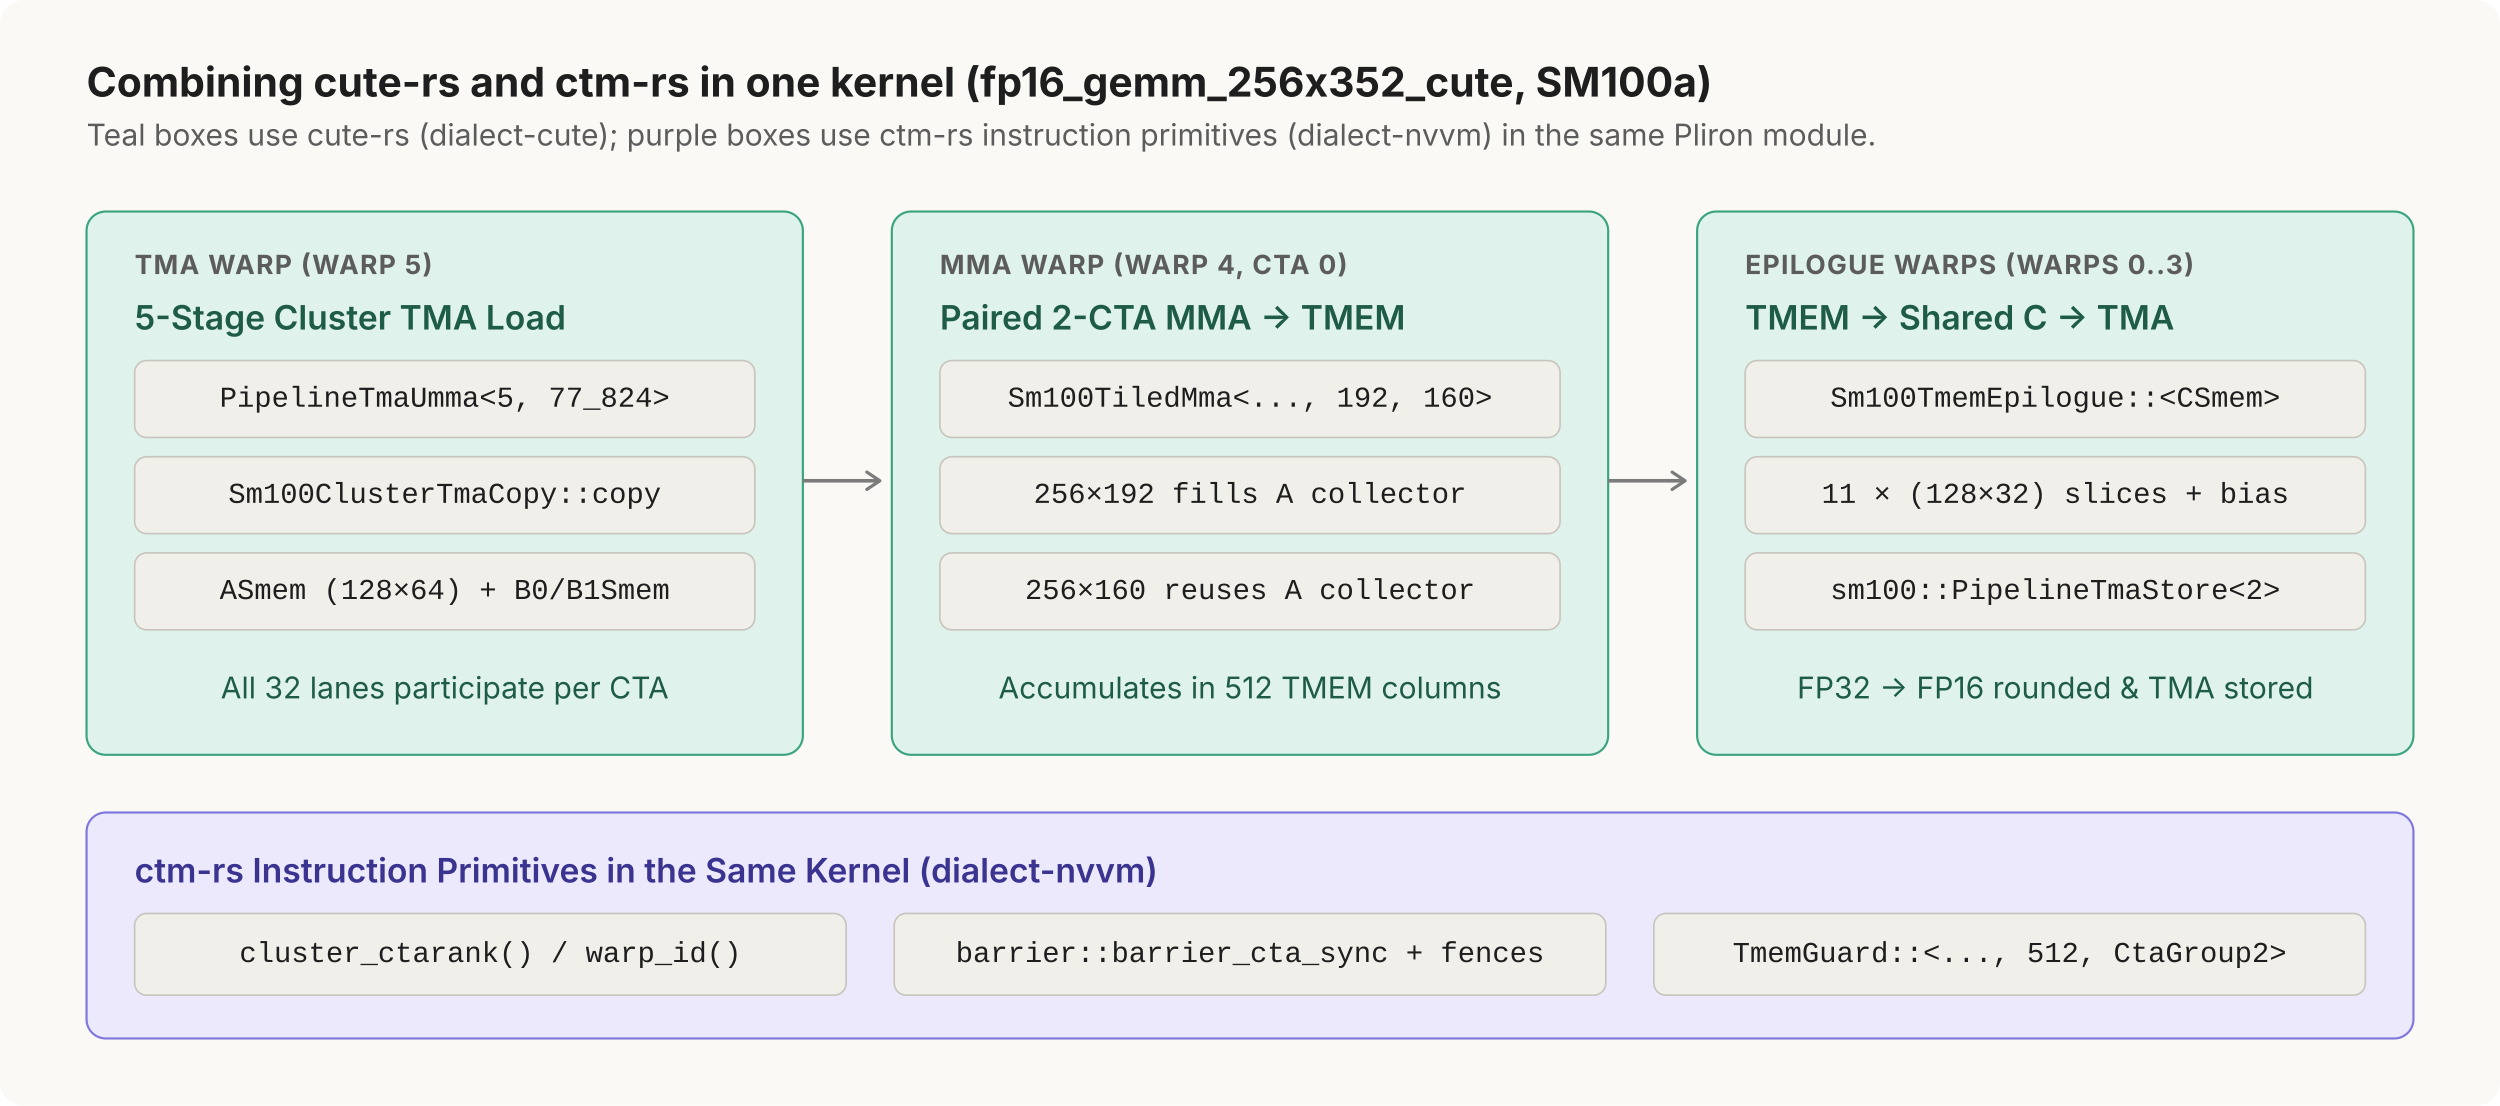
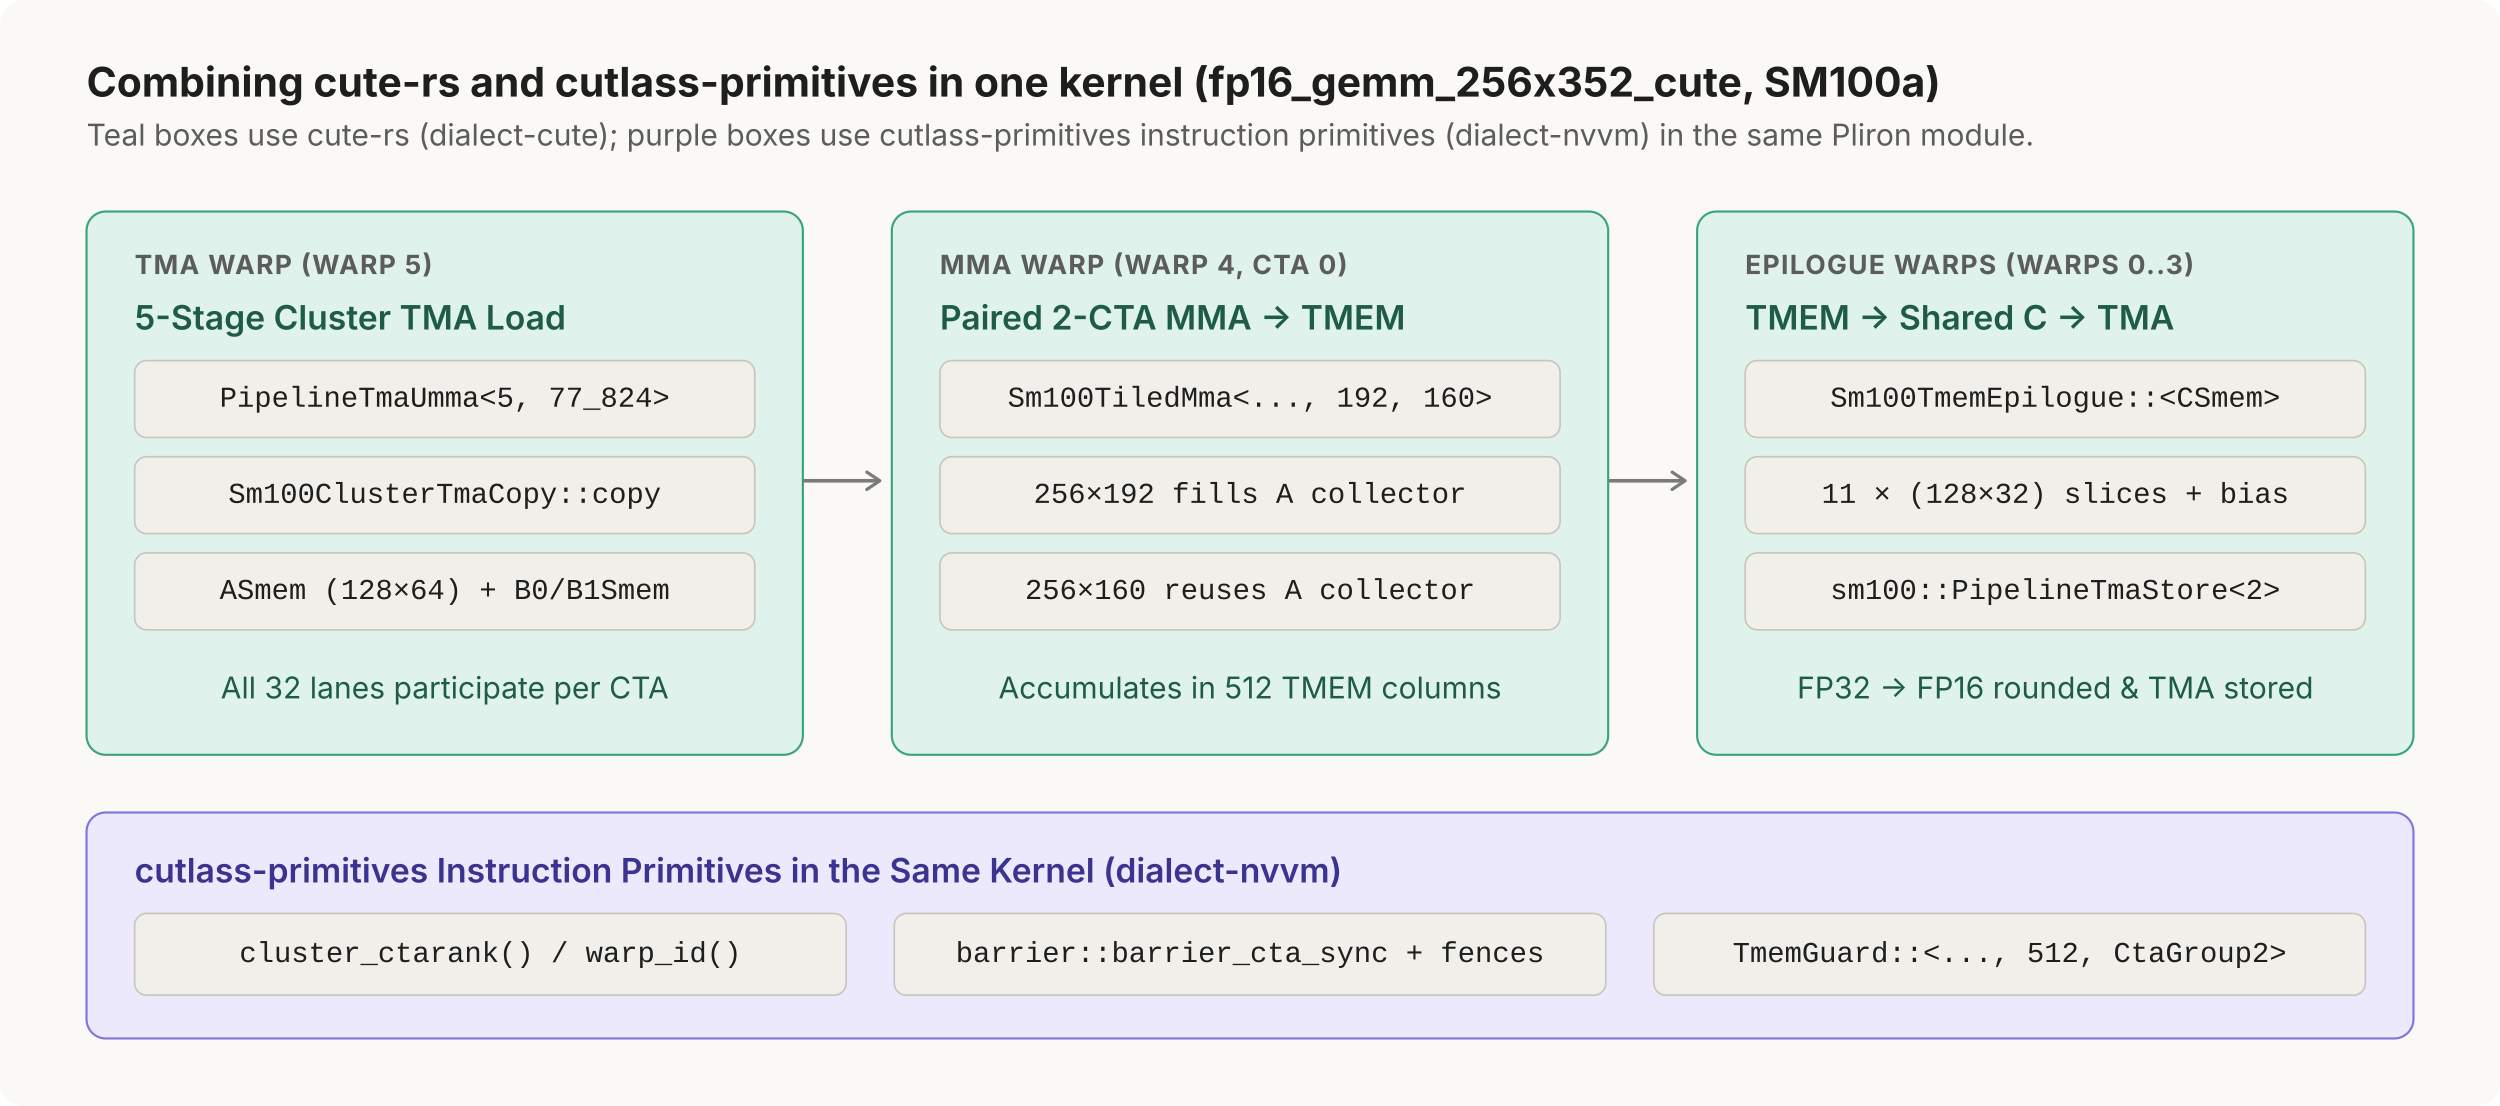
<svg xmlns="http://www.w3.org/2000/svg" class="cute-rs-preview" width="1040" height="460" viewBox="0 0 1040 460" role="img" font-family="-apple-system, BlinkMacSystemFont, 'Segoe UI', Inter, Roboto, Helvetica, Arial, sans-serif">
  <style>.cute-rs-preview text { dominant-baseline:central; text-anchor:middle } .cute-rs-preview .l { text-anchor:start } .cute-rs-preview .bg { fill:#faf9f5 } .cute-rs-preview .title { font-size:17px; font-weight:700; fill:#1e1e1e } .cute-rs-preview .sec { font-size:11px; font-weight:700; letter-spacing:0.05em; fill:#5c5c5c } .cute-rs-preview .th { font-size:14px; font-weight:600; fill:#1e1e1e } .cute-rs-preview .ts { font-size:12.5px; fill:#5c5c5c } .cute-rs-preview .tm { font-family:'SFMono-Regular', Consolas, 'Liberation Mono', Menlo, monospace; font-size:12px; font-weight:500 } .cute-rs-preview .k-box { fill:#f1efe9; stroke:#c8c5be } .cute-rs-preview .tx-box { fill:#1e1e1e } .cute-rs-preview .k-purple { fill:#ebe9fb; stroke:#7f77dd } .cute-rs-preview .tx-purple { fill:#3a3490 } .cute-rs-preview .k-teal { fill:#dff3ec; stroke:#3aa47f } .cute-rs-preview .tx-teal { fill:#1f5c47 } .cute-rs-preview .k-amber { fill:#fdeed3; stroke:#ef9f27 } .cute-rs-preview .tx-amber { fill:#6b4100 } .cute-rs-preview .dash { fill:none; stroke:#b8b4ac; stroke-dasharray:5 4 } .cute-rs-preview .arr { fill:none; stroke:#7b7b7b; stroke-width:1.5 } .cute-rs-preview .arrhead { fill:none; stroke:#7b7b7b; stroke-width:1.5; stroke-linecap:round; stroke-linejoin:round } @media (prefers-color-scheme: dark) { .cute-rs-preview .bg { fill:#1b1d23 } .cute-rs-preview .title, .cute-rs-preview .th { fill:#f5f6f8 } .cute-rs-preview .sec { fill:#b8beca } .cute-rs-preview .ts { fill:#cfd4de } .cute-rs-preview .k-box { fill:#2e323c; stroke:#5c6375 } .cute-rs-preview .tx-box { fill:#f5f6f8 } .cute-rs-preview .dash { stroke:#606675 } .cute-rs-preview .arr, .cute-rs-preview .arrhead { stroke:#b6bcc8 } .cute-rs-preview .k-purple { fill:#524e7d; stroke:#bab5f4 } .cute-rs-preview .tx-purple { fill:#f6f5ff } .cute-rs-preview .k-teal { fill:#346357; stroke:#7ed8bb } .cute-rs-preview .tx-teal { fill:#f0fdf8 } .cute-rs-preview .k-amber { fill:#735a3c; stroke:#f4c474 } .cute-rs-preview .tx-amber { fill:#fff8eb } }</style>
  <defs>
    <marker id="arrow-sm100" viewBox="0 0 10 10" refX="8" refY="5" markerWidth="6" markerHeight="6" orient="auto-start-reverse">
      <path class="arrhead" d="M2 1L8 5L2 9" />
    </marker>
  </defs>
  <rect class="bg" width="1040" height="460" rx="10" />
-   <text class="title l" x="36" y="34">Combining cute-rs and ctm-rs in one kernel (fp16_gemm_256x352_cute, SM100a)</text>
-   <text class="ts l" x="36" y="56">Teal boxes use cute-rs (dialect-cute); purple boxes use ctm-rs instruction primitives (dialect-nvvm) in the same Pliron module.</text>
+   <text class="title l" x="36" y="34">Combining cute-rs and cutlass-primitives in one kernel (fp16_gemm_256x352_cute, SM100a)</text>
+   <text class="ts l" x="36" y="56">Teal boxes use cute-rs (dialect-cute); purple boxes use cutlass-primitives instruction primitives (dialect-nvvm) in the same Pliron module.</text>
  <rect class="k-teal" x="36" y="88" width="298" height="226" rx="8" stroke-width="0.9" />
  <text class="sec l" x="56" y="110">TMA WARP (WARP 5)</text>
  <text class="th tx-teal l" x="56" y="132">5-Stage Cluster TMA Load</text>
  <rect class="k-box" x="56" y="150" width="258" height="32" rx="5" stroke-width="0.7" />
  <text class="tm tx-box" x="185" y="166">PipelineTmaUmma&lt;5, 77_824&gt;</text>
  <rect class="k-box" x="56" y="190" width="258" height="32" rx="5" stroke-width="0.7" />
  <text class="tm tx-box" x="185" y="206">Sm100ClusterTmaCopy::copy</text>
  <rect class="k-box" x="56" y="230" width="258" height="32" rx="5" stroke-width="0.7" />
  <text class="tm tx-box" x="185" y="246">ASmem (128×64) + B0/B1Smem</text>
  <text class="ts tx-teal" x="185" y="286">All 32 lanes participate per CTA</text>
  <line class="arr" x1="334" y1="200" x2="366" y2="200" marker-end="url(#arrow-sm100)" />
  <rect class="k-teal" x="371" y="88" width="298" height="226" rx="8" stroke-width="0.9" />
  <text class="sec l" x="391" y="110">MMA WARP (WARP 4, CTA 0)</text>
  <text class="th tx-teal l" x="391" y="132">Paired 2-CTA MMA → TMEM</text>
  <rect class="k-box" x="391" y="150" width="258" height="32" rx="5" stroke-width="0.7" />
  <text class="tm tx-box" x="520" y="166">Sm100TiledMma&lt;..., 192, 160&gt;</text>
  <rect class="k-box" x="391" y="190" width="258" height="32" rx="5" stroke-width="0.7" />
  <text class="tm tx-box" x="520" y="206">256×192 fills A collector</text>
  <rect class="k-box" x="391" y="230" width="258" height="32" rx="5" stroke-width="0.7" />
  <text class="tm tx-box" x="520" y="246">256×160 reuses A collector</text>
  <text class="ts tx-teal" x="520" y="286">Accumulates in 512 TMEM columns</text>
  <line class="arr" x1="669" y1="200" x2="701" y2="200" marker-end="url(#arrow-sm100)" />
  <rect class="k-teal" x="706" y="88" width="298" height="226" rx="8" stroke-width="0.9" />
  <text class="sec l" x="726" y="110">EPILOGUE WARPS (WARPS 0..3)</text>
  <text class="th tx-teal l" x="726" y="132">TMEM → Shared C → TMA</text>
  <rect class="k-box" x="726" y="150" width="258" height="32" rx="5" stroke-width="0.7" />
  <text class="tm tx-box" x="855" y="166">Sm100TmemEpilogue::&lt;CSmem&gt;</text>
  <rect class="k-box" x="726" y="190" width="258" height="32" rx="5" stroke-width="0.7" />
  <text class="tm tx-box" x="855" y="206">11 × (128×32) slices + bias</text>
  <rect class="k-box" x="726" y="230" width="258" height="32" rx="5" stroke-width="0.7" />
  <text class="tm tx-box" x="855" y="246">sm100::PipelineTmaStore&lt;2&gt;</text>
  <text class="ts tx-teal" x="855" y="286">FP32 → FP16 rounded &amp; TMA stored</text>
  <rect class="k-purple" x="36" y="338" width="968" height="94" rx="8" stroke-width="0.9" />
-   <text class="th tx-purple l" x="56" y="362">ctm-rs Instruction Primitives in the Same Kernel (dialect-nvvm)</text>
+   <text class="th tx-purple l" x="56" y="362">cutlass-primitives Instruction Primitives in the Same Kernel (dialect-nvvm)</text>
  <rect class="k-box" x="56" y="380" width="296" height="34" rx="5" stroke-width="0.7" />
  <text class="tm tx-box" x="204" y="397">cluster_ctarank() / warp_id()</text>
  <rect class="k-box" x="372" y="380" width="296" height="34" rx="5" stroke-width="0.7" />
  <text class="tm tx-box" x="520" y="397">barrier::barrier_cta_sync + fences</text>
  <rect class="k-box" x="688" y="380" width="296" height="34" rx="5" stroke-width="0.7" />
  <text class="tm tx-box" x="836" y="397">TmemGuard::&lt;..., 512, CtaGroup2&gt;</text>
</svg>
